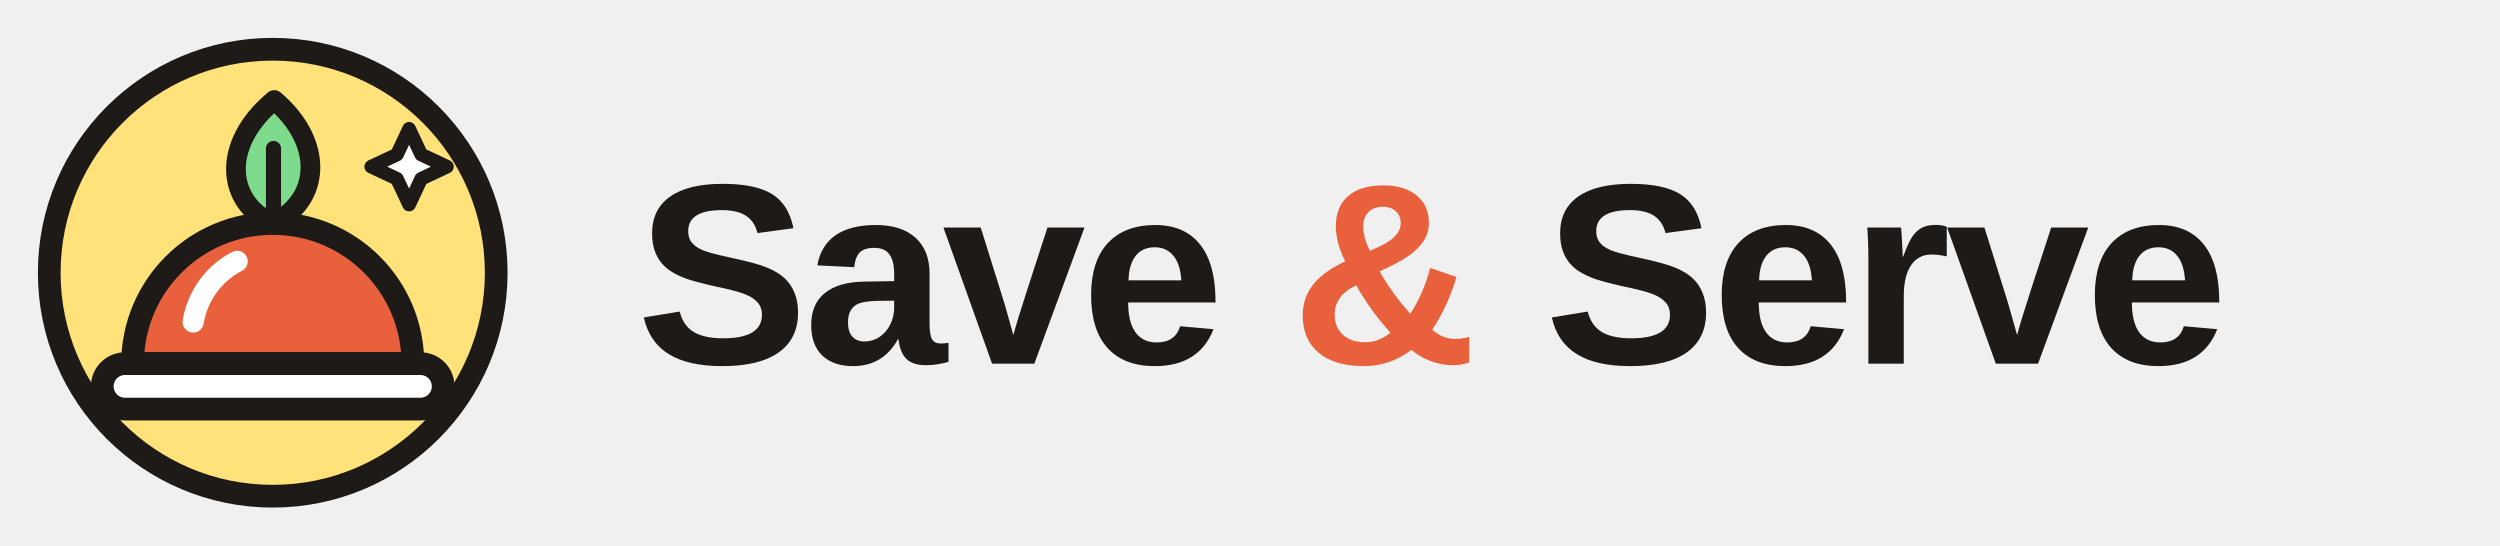
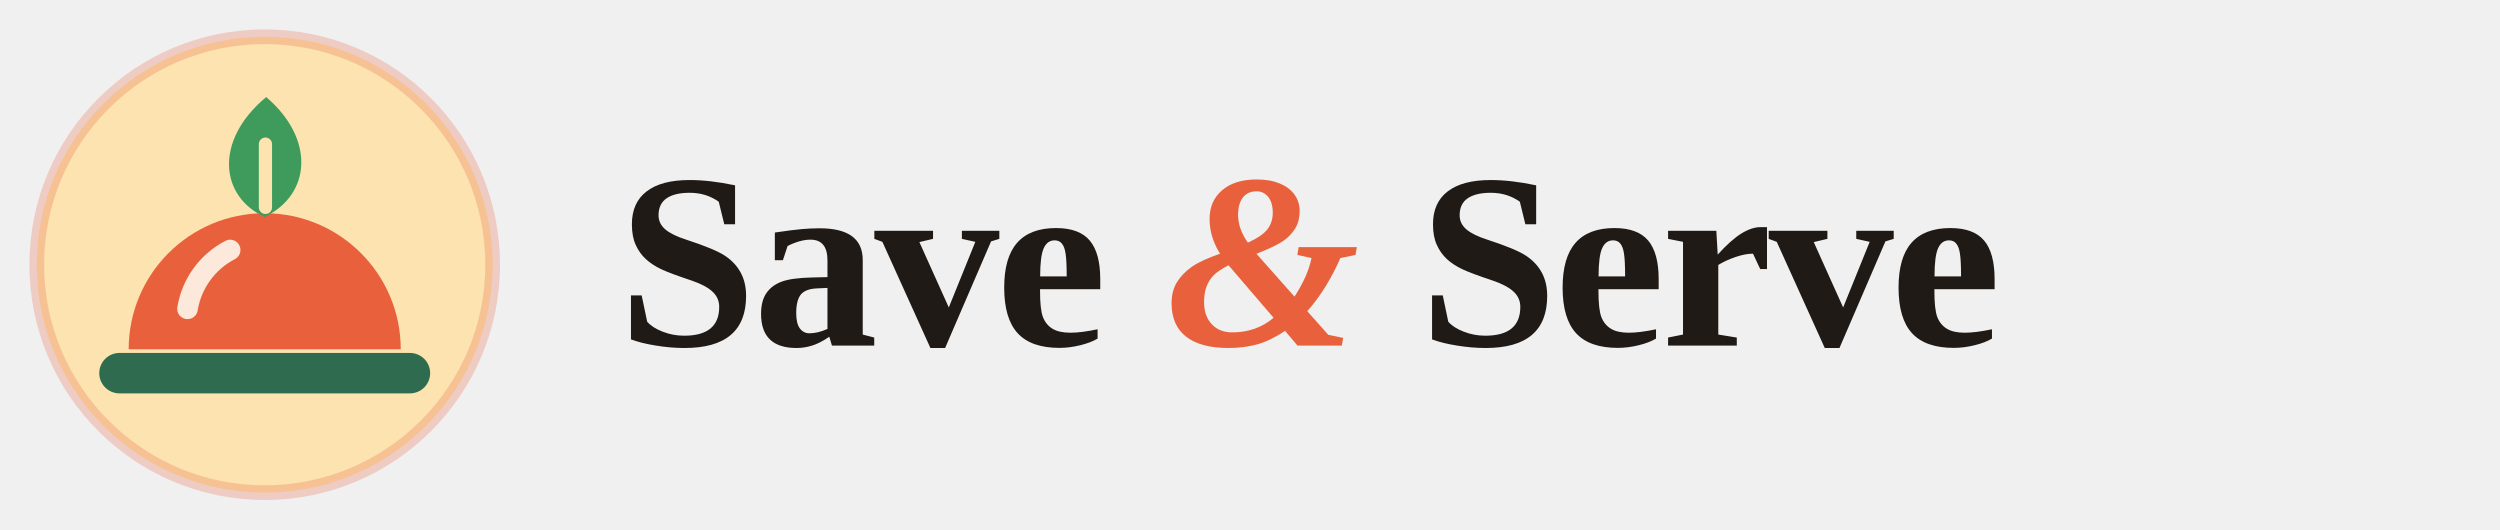
- <svg xmlns="http://www.w3.org/2000/svg" viewBox="0 0 330 72" role="img" aria-label="Save &amp; Serve">
+ <svg xmlns="http://www.w3.org/2000/svg" viewBox="0 0 340 72" role="img" aria-label="Save &amp; Serve">
  <g transform="translate(4 4)">
-     <circle cx="32" cy="32" r="29.5" fill="#FFE27A" stroke="#1D1A17" stroke-width="3" />
-     <path d="M13.5 44a18.5 18.5 0 0 1 37 0Z" fill="#E8613C" stroke="#1D1A17" stroke-width="3" stroke-linejoin="round" />
-     <rect x="9.5" y="44" width="45" height="6" rx="3" fill="#fff" stroke="#1D1A17" stroke-width="3" />
-     <path d="M21.5 38.5a11 11 0 0 1 5.8-8" stroke="#fff" stroke-width="2.8" stroke-linecap="round" fill="none" />
-     <path d="M32 25.5c-6-2.7-7-10.3.2-16.3 6.6 5.6 6.2 13.2-.2 16.3Z" fill="#7DDB8B" stroke="#1D1A17" stroke-width="2.6" stroke-linejoin="round" />
-     <path d="M32.1 24.6v-9" stroke="#1D1A17" stroke-width="2" stroke-linecap="round" />
-     <path d="M50 13l1.6 3.4 3.4 1.6-3.4 1.6L50 23l-1.6-3.4-3.4-1.6 3.4-1.6z" fill="#fff" stroke="#1D1A17" stroke-width="1.8" stroke-linejoin="round" />
+     <circle cx="32" cy="32" r="31" fill="#FCE3B0" />
+     <circle cx="32" cy="32" r="31" fill="none" stroke="#E8613C" stroke-opacity=".25" stroke-width="2" />
+     <path d="M13.5 43.5a18.5 18.5 0 0 1 37 0Z" fill="#E8613C" />
+     <path d="M21.5 38a11 11 0 0 1 5.8-8" stroke="#FFF7EC" stroke-width="2.8" stroke-linecap="round" fill="none" opacity=".9" />
+     <rect x="9.5" y="44" width="45" height="5.5" rx="2.75" fill="#2F6B4F" />
+     <path d="M32 25.5c-6-2.7-7-10.3.2-16.3 6.6 5.6 6.2 13.2-.2 16.3Z" fill="#3E9B5C" />
+     <path d="M32.1 24.2v-8.6" stroke="#FCE3B0" stroke-width="1.8" stroke-linecap="round" />
  </g>
-   <text x="84" y="48" font-family="'Bricolage Grotesque', 'Segoe UI', Arial, sans-serif" font-size="34" font-weight="800" letter-spacing="-0.6" fill="#1D1A17">Save <tspan fill="#E8613C">&amp;</tspan> Serve</text>
+   <text x="84" y="47" font-family="Fraunces, Georgia, 'Times New Roman', serif" font-size="34" font-weight="600" letter-spacing="-0.5" fill="#1F1A16">Save <tspan fill="#E8613C" font-style="italic">&amp;</tspan> Serve</text>
</svg>
